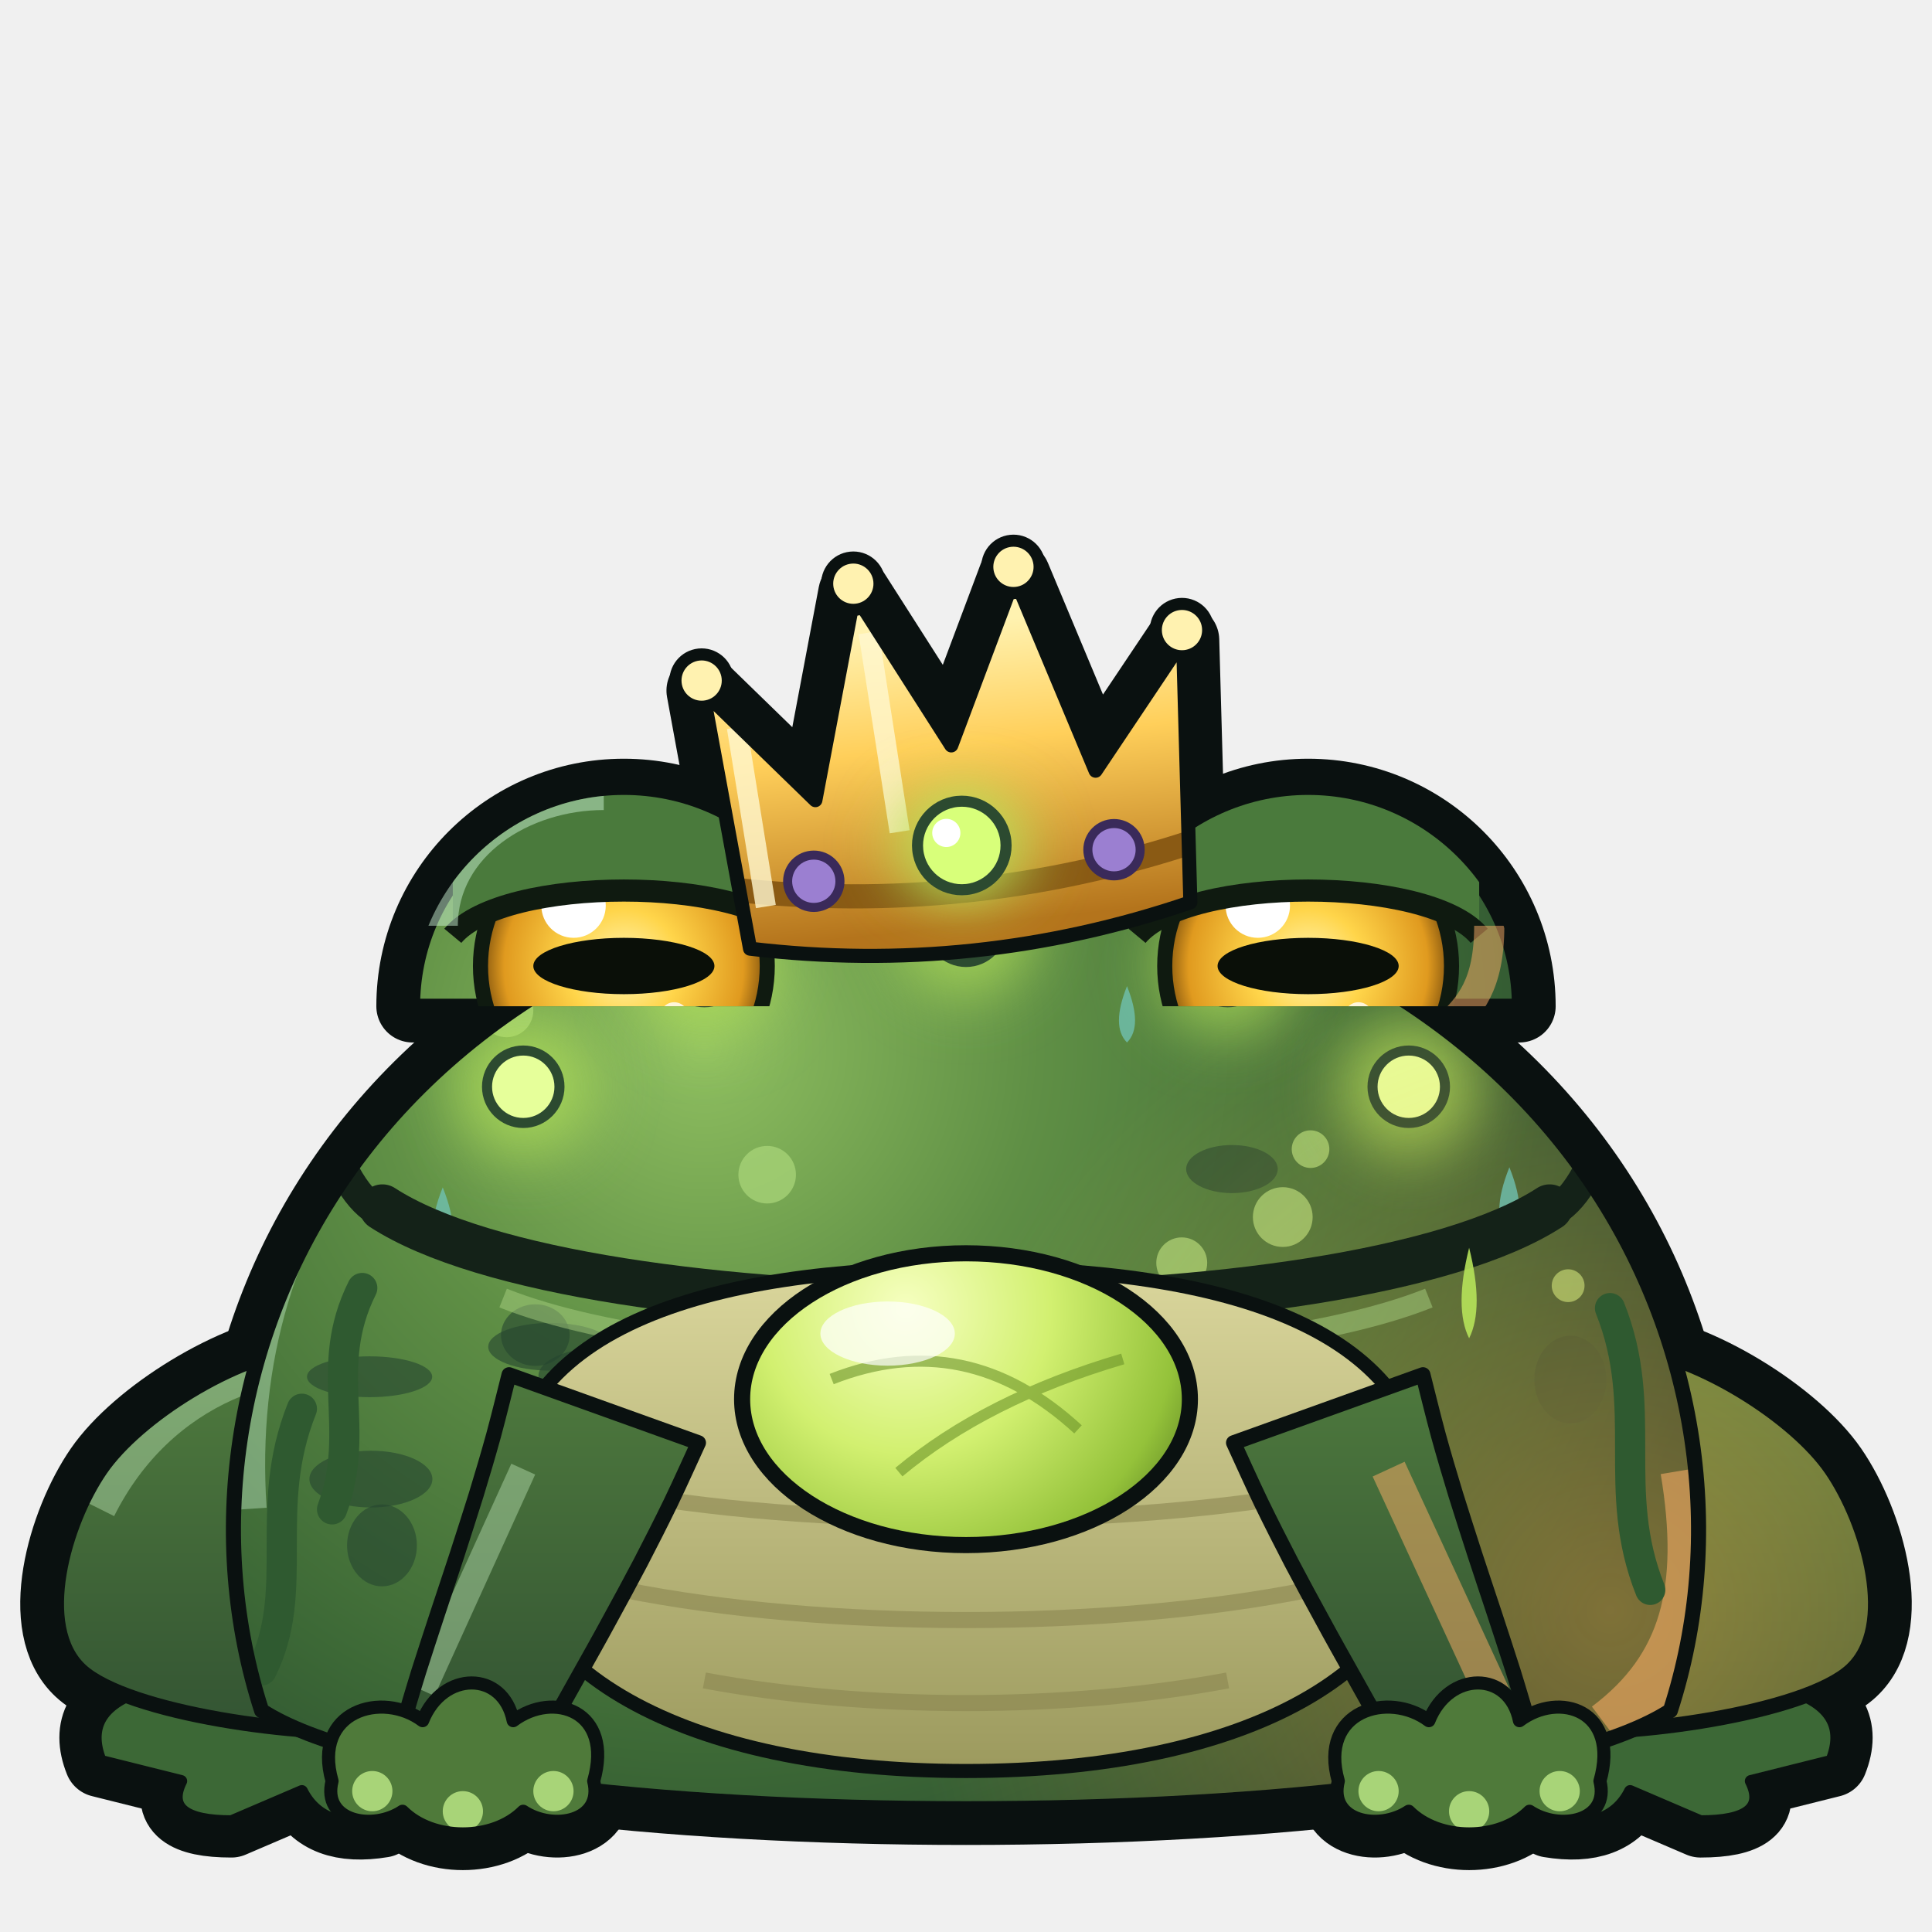
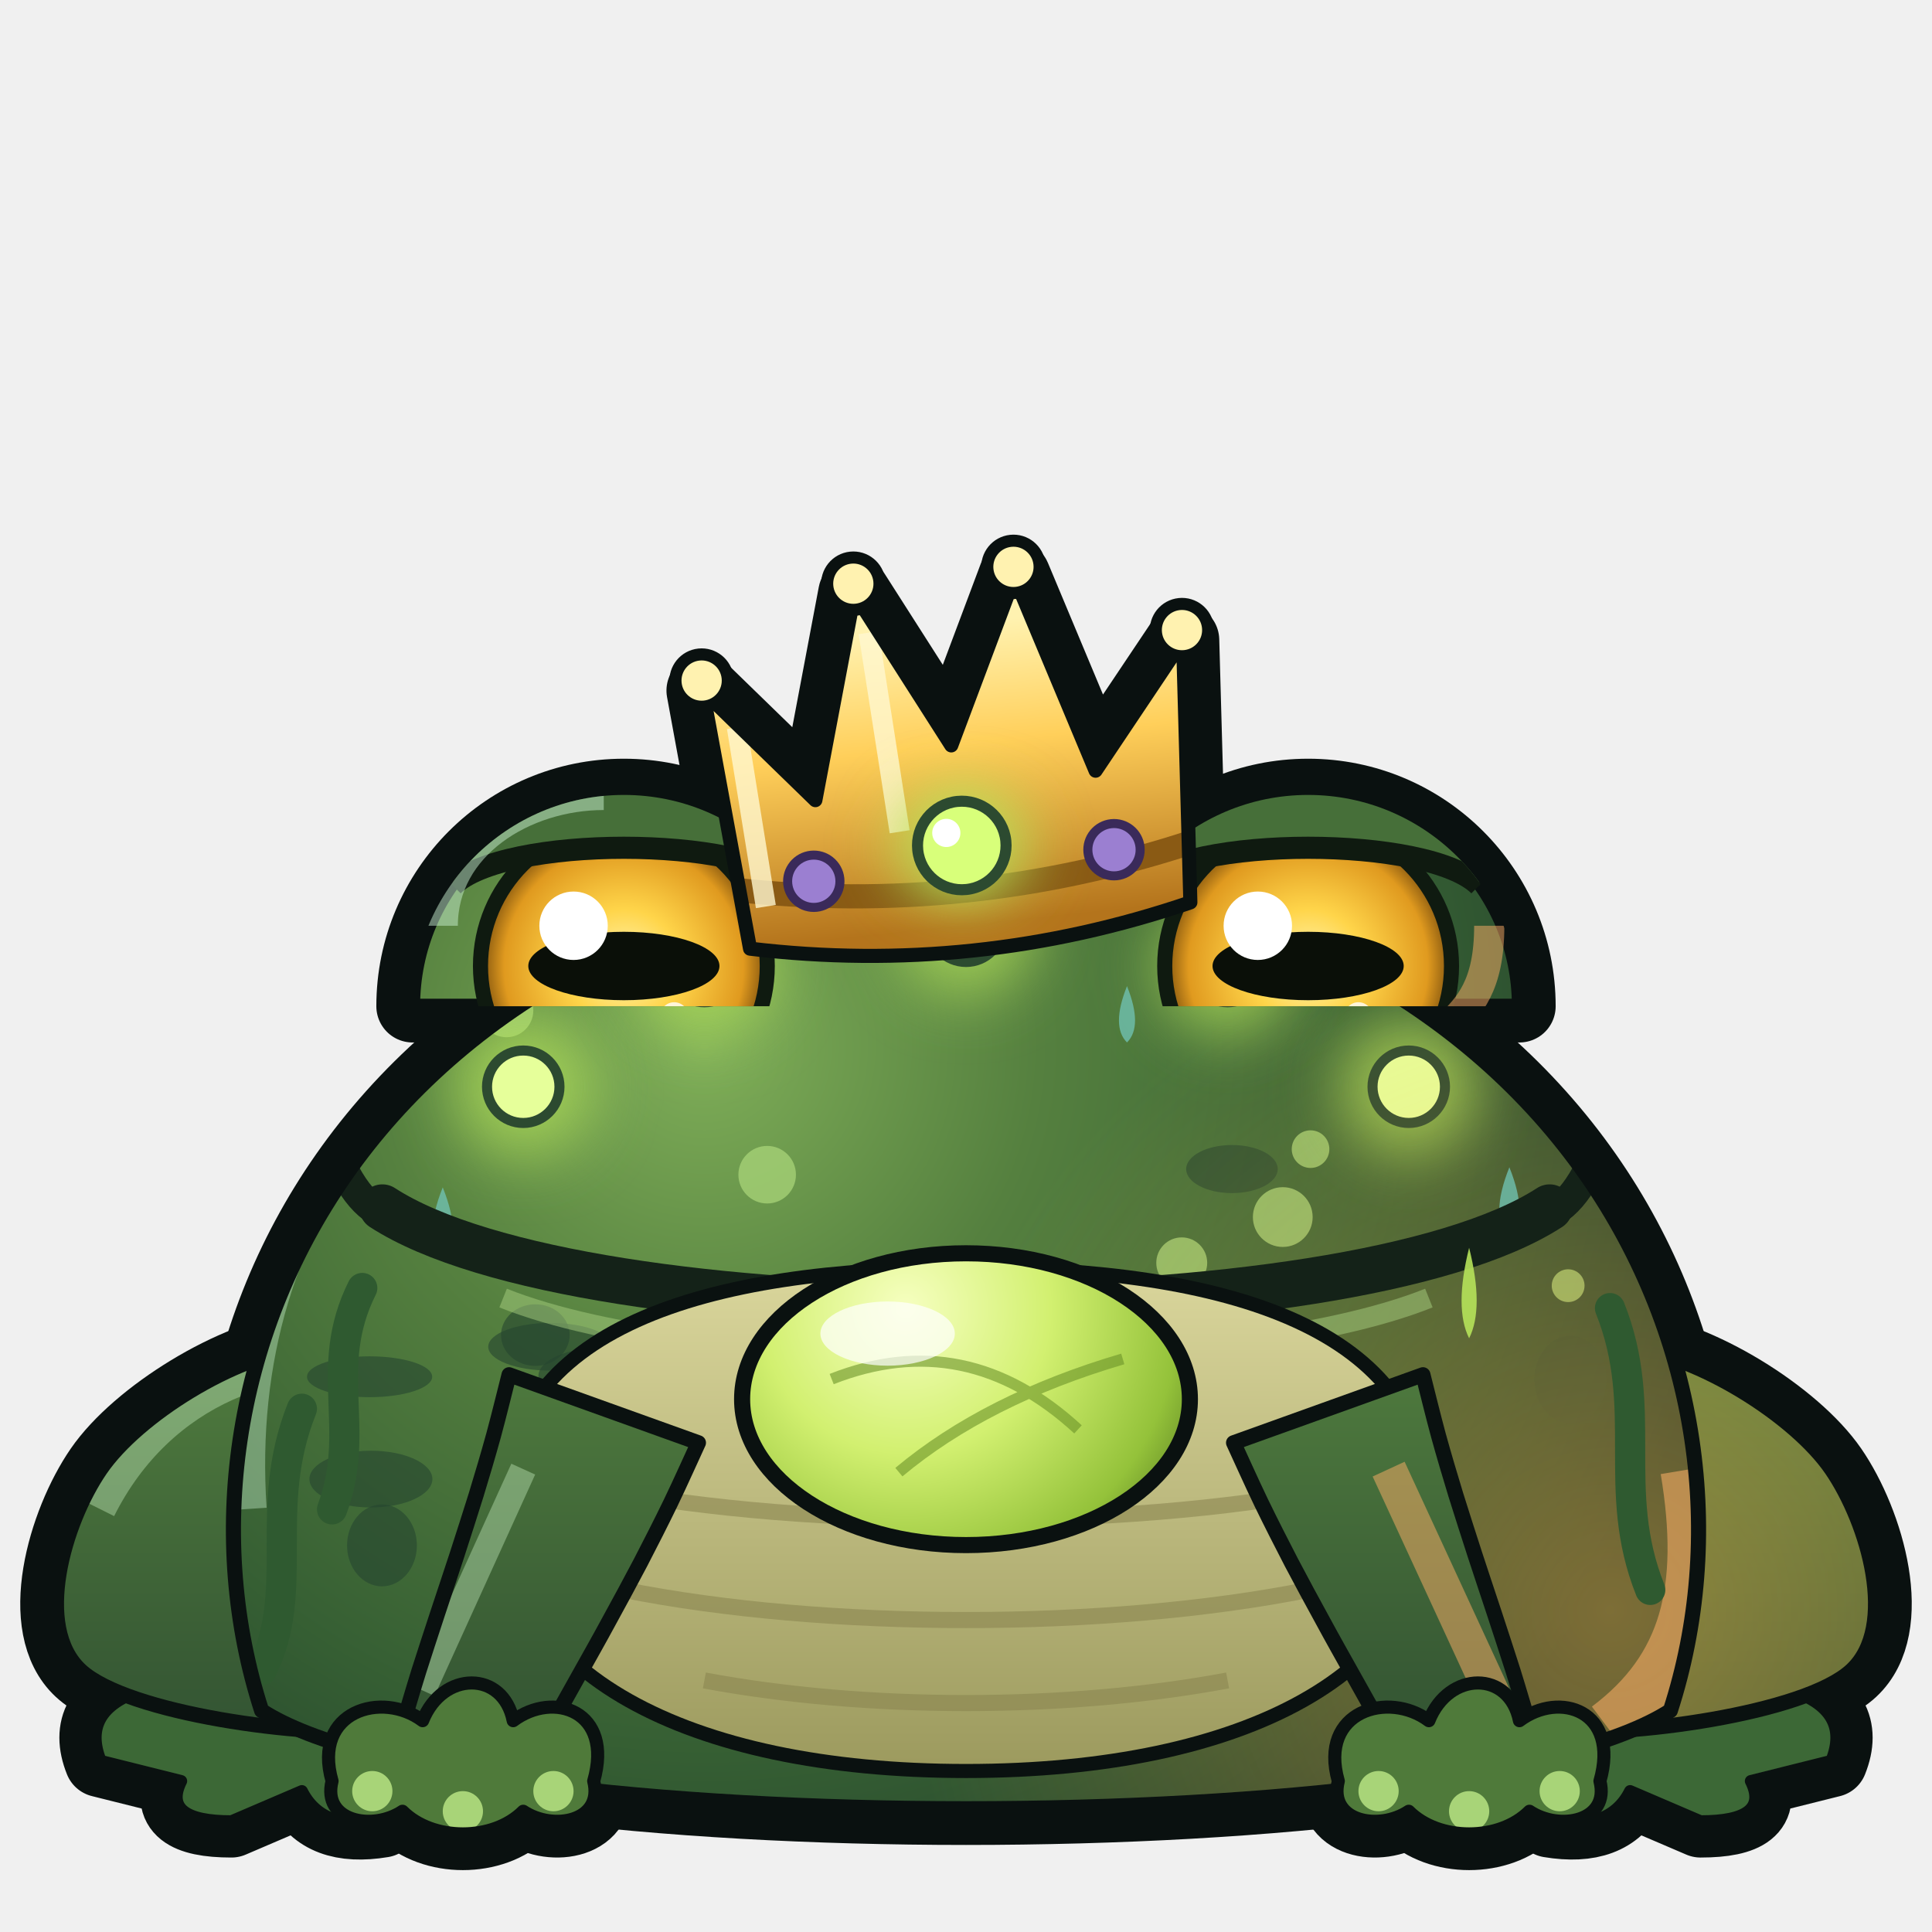
<svg xmlns="http://www.w3.org/2000/svg" viewBox="0 0 192 192" width="192" height="192">
  <defs>
    <radialGradient id="bq0-skin" gradientUnits="userSpaceOnUse" cx="70" cy="104" r="104">
-       <stop offset="0" stop-color="#8fbf60" />
-       <stop offset="0.32" stop-color="#5f8f45" />
-       <stop offset="0.68" stop-color="#3c6836" />
-       <stop offset="1" stop-color="#22402c" />
+       <stop offset="0" stop-color="#7fae58" />
+       <stop offset="0.32" stop-color="#55803f" />
+       <stop offset="0.68" stop-color="#355e33" />
+       <stop offset="1" stop-color="#1f3a2a" />
    </radialGradient>
    <linearGradient id="bq0-belly" gradientUnits="userSpaceOnUse" x1="0" y1="124" x2="0" y2="176">
      <stop offset="0" stop-color="#dcd89e" />
      <stop offset="1" stop-color="#9c9a5e" />
    </linearGradient>
    <radialGradient id="bq0-sac" gradientUnits="userSpaceOnUse" cx="90" cy="130" r="32">
      <stop offset="0" stop-color="#f6ffc0" />
      <stop offset="0.45" stop-color="#d2f070" />
      <stop offset="0.85" stop-color="#94c23a" />
      <stop offset="1" stop-color="#6a9228" />
    </radialGradient>
    <radialGradient id="bq0-iris" gradientUnits="userSpaceOnUse" cx="0" cy="0" r="14">
      <stop offset="0" stop-color="#fff6b8" />
      <stop offset="0.4" stop-color="#ffd54a" />
      <stop offset="0.85" stop-color="#e09a1f" />
      <stop offset="1" stop-color="#8a5a10" />
    </radialGradient>
    <linearGradient id="bq0-gold" gradientUnits="userSpaceOnUse" x1="0" y1="62" x2="0" y2="92">
      <stop offset="0" stop-color="#fff2b0" />
      <stop offset="0.4" stop-color="#ffcf5a" />
      <stop offset="1" stop-color="#b4741c" />
    </linearGradient>
    <linearGradient id="bq0-limb" gradientUnits="userSpaceOnUse" x1="0" y1="120" x2="0" y2="182">
      <stop offset="0" stop-color="#5a8a42" />
      <stop offset="1" stop-color="#2c4a30" />
    </linearGradient>
    <radialGradient id="bq0-warm" gradientUnits="userSpaceOnUse" cx="160" cy="160" r="70">
      <stop offset="0" stop-color="#ffb547" stop-opacity="0.42" />
      <stop offset="1" stop-color="#ffb547" stop-opacity="0" />
    </radialGradient>
    <filter id="bq0-glow" x="-60%" y="-60%" width="220%" height="220%">
      <feGaussianBlur stdDeviation="3" />
    </filter>
    <filter id="bq0-glow2" x="-60%" y="-60%" width="220%" height="220%">
      <feGaussianBlur stdDeviation="5" />
    </filter>
  </defs>
  <g>
    <path d="M 32 170 L 14 168 Q 8 170 10 175 L 18 177 Q 16 181 23 181 L 30 178 Q 32 182 38 181 L 42 175 Z" fill="#0a1110" stroke="#0a1110" stroke-width="7.2" stroke-linejoin="round" stroke-linecap="round" />
    <path d="M 8 166 C 3.33 161.67 6.33 151.33 10 146 C 13.67 140.67 23.33 134.67 30 134 C 36.67 133.33 46 137.33 50 142 C 54 146.67 56 157 54 162 C 52 167 45.67 171.33 38 172 C 30.33 172.67 12.67 170.33 8 166 Z" transform="translate(96 178) scale(1 1) translate(-96 -178)" fill="#0a1110" stroke="#0a1110" stroke-width="7.2" stroke-linejoin="round" stroke-linecap="round" />
    <path d="M 160 170 L 178 168 Q 184 170 182 175 L 174 177 Q 176 181 169 181 L 162 178 Q 160 182 154 181 L 150 175 Z" fill="#0a1110" stroke="#0a1110" stroke-width="7.2" stroke-linejoin="round" stroke-linecap="round" />
    <path d="M 184 166 C 188.67 161.67 185.67 151.33 182 146 C 178.33 140.67 168.67 134.67 162 134 C 155.33 133.33 146 137.33 142 142 C 138 146.67 136 157 138 162 C 140 167 146.33 171.33 154 172 C 161.67 172.67 179.33 170.33 184 166 Z" transform="translate(96 178) scale(1 1) translate(-96 -178)" fill="#0a1110" stroke="#0a1110" stroke-width="7.2" stroke-linejoin="round" stroke-linecap="round" />
    <path d="M 41 100 A 21 21 0 1 1 83 100 Z" transform="translate(96 178) scale(1 1) translate(-96 -178)" fill="#0a1110" stroke="#0a1110" stroke-width="7.2" stroke-linejoin="round" stroke-linecap="round" />
    <path d="M 109 100 A 21 21 0 1 1 151 100 Z" transform="translate(96 178) scale(1 1) translate(-96 -178)" fill="#0a1110" stroke="#0a1110" stroke-width="7.2" stroke-linejoin="round" stroke-linecap="round" />
    <path d="M 26 170 C 15 136 36 90 96 86 C 156 90 177 136 166 170 C 146 183 46 183 26 170 Z" transform="translate(96 178) scale(1 1) translate(-96 -178)" fill="#0a1110" stroke="#0a1110" stroke-width="7.2" stroke-linejoin="round" stroke-linecap="round" />
    <path d="M 50.59 136.62 C 50.33 137.63 49.59 140.67 49.05 142.65 C 48.5 144.64 47.92 146.59 47.32 148.56 C 46.71 150.53 46.06 152.51 45.43 154.48 C 44.79 156.44 44.13 158.4 43.49 160.34 C 42.86 162.27 42.22 164.2 41.63 166.06 C 41.05 167.92 40.27 170.59 40 171.5 L 52 176.5 C 52.44 175.69 53.74 173.29 54.66 171.62 C 55.59 169.95 56.56 168.25 57.54 166.48 C 58.53 164.71 59.56 162.89 60.57 161.02 C 61.59 159.16 62.63 157.24 63.65 155.3 C 64.66 153.35 65.7 151.31 66.66 149.33 C 67.62 147.34 68.95 144.37 69.41 143.38 Z" fill="#0a1110" stroke="#0a1110" stroke-width="7.2" stroke-linejoin="round" stroke-linecap="round" />
    <path d="M 33 177 C 31 170 38 168 42 171 C 44 166 50 166 51 171 C 55 168 61 170 59 177 C 60 181 55 182 52 180 C 49 183 43 183 40 180 C 37 182 32 181 33 177 Z" fill="#0a1110" stroke="#0a1110" stroke-width="7.2" stroke-linejoin="round" stroke-linecap="round" />
    <path d="M 122.59 143.38 C 123.05 144.37 124.38 147.34 125.34 149.33 C 126.3 151.31 127.34 153.35 128.35 155.3 C 129.37 157.24 130.41 159.16 131.43 161.02 C 132.44 162.89 133.47 164.71 134.46 166.48 C 135.44 168.25 136.41 169.95 137.34 171.62 C 138.26 173.29 139.56 175.69 140 176.5 L 152 171.5 C 151.73 170.59 150.95 167.92 150.37 166.06 C 149.78 164.2 149.14 162.27 148.51 160.34 C 147.87 158.4 147.21 156.44 146.57 154.48 C 145.94 152.51 145.29 150.53 144.68 148.56 C 144.08 146.59 143.5 144.64 142.95 142.65 C 142.41 140.67 141.67 137.63 141.41 136.62 Z" fill="#0a1110" stroke="#0a1110" stroke-width="7.2" stroke-linejoin="round" stroke-linecap="round" />
    <path d="M 133 177 C 131 170 138 168 142 171 C 144 166 150 166 151 171 C 155 168 161 170 159 177 C 160 181 155 182 152 180 C 149 183 143 183 140 180 C 137 182 132 181 133 177 Z" fill="#0a1110" stroke="#0a1110" stroke-width="7.2" stroke-linejoin="round" stroke-linecap="round" />
    <path d="M 74 92 L 72 66 L 82 78 L 88 58 L 96 74 L 104 58 L 110 78 L 120 66 L 118 92 Q 96 97 74 92 Z" transform="translate(96 178) scale(1 1) translate(-96 -178) rotate(-6 96 88)" fill="#0a1110" stroke="#0a1110" stroke-width="7.2" stroke-linejoin="round" stroke-linecap="round" />
  </g>
  <g>
    <g>
      <path d="M 32 170 L 14 168 Q 8 170 10 175 L 18 177 Q 16 181 23 181 L 30 178 Q 32 182 38 181 L 42 175 Z" fill="#3c6836" />
      <path d="M 32 170 L 14 168 Q 8 170 10 175 L 18 177 Q 16 181 23 181 L 30 178 Q 32 182 38 181 L 42 175 Z" fill="none" stroke="#0a1110" stroke-width="1.2" stroke-linejoin="round" stroke-linecap="round" />
    </g>
    <g transform="translate(96 178) scale(1 1) translate(-96 -178)">
      <path d="M 8 166 C 3.33 161.67 6.33 151.33 10 146 C 13.67 140.67 23.33 134.67 30 134 C 36.67 133.33 46 137.33 50 142 C 54 146.67 56 157 54 162 C 52 167 45.67 171.33 38 172 C 30.33 172.67 12.67 170.33 8 166 Z" fill="url(#bq0-limb)" />
      <clipPath id="bq0-c1">
        <path d="M 8 166 C 3.33 161.67 6.33 151.33 10 146 C 13.67 140.67 23.33 134.67 30 134 C 36.67 133.33 46 137.33 50 142 C 54 146.67 56 157 54 162 C 52 167 45.67 171.33 38 172 C 30.33 172.67 12.67 170.33 8 166 Z" />
      </clipPath>
      <g clip-path="url(#bq0-c1)">
        <path d="M 10 150 C 16 138 28 134 38 136" fill="none" stroke="#c8f0c0" stroke-width="3" opacity="0.4" />
      </g>
      <path d="M 8 166 C 3.33 161.67 6.33 151.33 10 146 C 13.67 140.67 23.33 134.67 30 134 C 36.67 133.33 46 137.33 50 142 C 54 146.67 56 157 54 162 C 52 167 45.67 171.33 38 172 C 30.33 172.67 12.67 170.33 8 166 Z" fill="none" stroke="#0a1110" stroke-width="1.5" stroke-linejoin="round" stroke-linecap="round" />
    </g>
    <g>
      <path d="M 160 170 L 178 168 Q 184 170 182 175 L 174 177 Q 176 181 169 181 L 162 178 Q 160 182 154 181 L 150 175 Z" fill="#3c6836" />
      <path d="M 160 170 L 178 168 Q 184 170 182 175 L 174 177 Q 176 181 169 181 L 162 178 Q 160 182 154 181 L 150 175 Z" fill="none" stroke="#0a1110" stroke-width="1.2" stroke-linejoin="round" stroke-linecap="round" />
    </g>
    <g transform="translate(96 178) scale(1 1) translate(-96 -178)">
      <path d="M 184 166 C 188.67 161.67 185.67 151.33 182 146 C 178.33 140.67 168.67 134.67 162 134 C 155.33 133.33 146 137.33 142 142 C 138 146.67 136 157 138 162 C 140 167 146.33 171.33 154 172 C 161.67 172.67 179.33 170.33 184 166 Z" fill="url(#bq0-limb)" />
      <clipPath id="bq0-c3">
        <path d="M 184 166 C 188.67 161.67 185.67 151.33 182 146 C 178.33 140.67 168.67 134.67 162 134 C 155.33 133.33 146 137.33 142 142 C 138 146.67 136 157 138 162 C 140 167 146.33 171.33 154 172 C 161.67 172.67 179.33 170.33 184 166 Z" />
      </clipPath>
      <g clip-path="url(#bq0-c3)">
        <rect x="100" y="120" width="92" height="70" fill="url(#bq0-warm)" />
      </g>
      <path d="M 184 166 C 188.67 161.67 185.67 151.33 182 146 C 178.33 140.67 168.67 134.67 162 134 C 155.33 133.33 146 137.33 142 142 C 138 146.67 136 157 138 162 C 140 167 146.33 171.33 154 172 C 161.67 172.67 179.33 170.33 184 166 Z" fill="none" stroke="#0a1110" stroke-width="1.5" stroke-linejoin="round" stroke-linecap="round" />
    </g>
    <g transform="translate(96 178) scale(1 1) translate(-96 -178)">
      <path d="M 41 100 A 21 21 0 1 1 83 100 Z" fill="url(#bq0-skin)" />
      <path d="M 41 100 A 21 21 0 1 1 83 100 Z" fill="none" stroke="#0a1110" stroke-width="1.5" stroke-linejoin="round" stroke-linecap="round" />
    </g>
    <g transform="translate(96 178) scale(1 1) translate(-96 -178)">
      <path d="M 109 100 A 21 21 0 1 1 151 100 Z" fill="url(#bq0-skin)" />
      <path d="M 109 100 A 21 21 0 1 1 151 100 Z" fill="none" stroke="#0a1110" stroke-width="1.5" stroke-linejoin="round" stroke-linecap="round" />
    </g>
    <g transform="translate(96 178) scale(1 1) translate(-96 -178)">
      <path d="M 26 170 C 15 136 36 90 96 86 C 156 90 177 136 166 170 C 146 183 46 183 26 170 Z" fill="url(#bq0-skin)" />
      <clipPath id="bq0-c6">
        <path d="M 26 170 C 15 136 36 90 96 86 C 156 90 177 136 166 170 C 146 183 46 183 26 170 Z" />
      </clipPath>
      <g clip-path="url(#bq0-c6)">
        <ellipse cx="34.07" cy="110.42" rx="3.91" ry="2.95" fill="#24452f" opacity="0.6" />
        <ellipse cx="36.86" cy="146.99" rx="6.11" ry="2.82" fill="#24452f" opacity="0.6" />
        <ellipse cx="71.92" cy="152.57" rx="5.65" ry="4.99" fill="#24452f" opacity="0.6" />
        <ellipse cx="156.06" cy="137.1" rx="3.58" ry="4.36" fill="#24452f" opacity="0.6" />
        <ellipse cx="118.13" cy="133.64" rx="5.62" ry="2.44" fill="#24452f" opacity="0.6" />
        <ellipse cx="52.16" cy="148.07" rx="4.76" ry="3.93" fill="#24452f" opacity="0.6" />
        <ellipse cx="53.2" cy="132.68" rx="3.41" ry="3.06" fill="#24452f" opacity="0.6" />
        <ellipse cx="37.96" cy="153.58" rx="3.47" ry="4.07" fill="#24452f" opacity="0.6" />
        <ellipse cx="59.9" cy="136.74" rx="6.39" ry="2.82" fill="#24452f" opacity="0.6" />
        <ellipse cx="122.43" cy="116.18" rx="4.55" ry="2.39" fill="#24452f" opacity="0.6" />
        <ellipse cx="36.73" cy="136.82" rx="6.22" ry="2.03" fill="#24452f" opacity="0.6" />
        <ellipse cx="54.7" cy="133.84" rx="6.18" ry="2.37" fill="#24452f" opacity="0.6" />
        <circle cx="155.84" cy="127.77" r="1.63" fill="#a8d478" opacity="0.75" />
        <circle cx="130.24" cy="114.2" r="1.87" fill="#a8d478" opacity="0.75" />
        <circle cx="115.61" cy="137.77" r="2.34" fill="#a8d478" opacity="0.75" />
        <circle cx="50.34" cy="100.42" r="2.66" fill="#a8d478" opacity="0.75" />
        <circle cx="114.99" cy="139.02" r="2.81" fill="#a8d478" opacity="0.75" />
        <circle cx="103.86" cy="144.69" r="1.66" fill="#a8d478" opacity="0.75" />
        <circle cx="95.18" cy="145.38" r="3.16" fill="#a8d478" opacity="0.75" />
        <circle cx="117.44" cy="125.5" r="2.53" fill="#a8d478" opacity="0.75" />
        <circle cx="76.24" cy="116.74" r="2.86" fill="#a8d478" opacity="0.75" />
        <circle cx="127.48" cy="120.95" r="2.97" fill="#a8d478" opacity="0.75" />
        <circle cx="52" cy="108" r="7" fill="#b6e35a" filter="url(#bq0-glow)" opacity="0.7" />
        <circle cx="52" cy="108" r="3.6" fill="#e6ff9a" stroke="#2c4a30" stroke-width="1" />
        <circle cx="70" cy="96" r="7" fill="#b6e35a" filter="url(#bq0-glow)" opacity="0.7" />
        <circle cx="70" cy="96" r="3.6" fill="#e6ff9a" stroke="#2c4a30" stroke-width="1" />
        <circle cx="122" cy="96" r="7" fill="#b6e35a" filter="url(#bq0-glow)" opacity="0.7" />
        <circle cx="122" cy="96" r="3.6" fill="#e6ff9a" stroke="#2c4a30" stroke-width="1" />
        <circle cx="140" cy="108" r="7" fill="#b6e35a" filter="url(#bq0-glow)" opacity="0.7" />
        <circle cx="140" cy="108" r="3.6" fill="#e6ff9a" stroke="#2c4a30" stroke-width="1" />
        <circle cx="96" cy="92" r="7" fill="#b6e35a" filter="url(#bq0-glow)" opacity="0.7" />
        <circle cx="96" cy="92" r="3.6" fill="#e6ff9a" stroke="#2c4a30" stroke-width="1" />
        <rect x="80" y="100" width="112" height="90" fill="url(#bq0-warm)" />
        <path d="M 24 150 C 22 120 40 96 76 89" fill="none" stroke="#c8f0d0" stroke-width="5" opacity="0.4" />
        <path d="M 168 146 C 170 158 168 166 160 172" fill="none" stroke="#ffb067" stroke-width="6" opacity="0.55" />
        <path d="M 30 140 C 26 150 30 158 26 166 M 36 128 C 32 136 36 142 33 150 M 160 130 C 164 140 160 148 164 158" fill="none" stroke="#2f5a30" stroke-width="3" stroke-linecap="round" />
        <path d="M 44 118 q -2 5 0 7 q 2 -2 0 -7 Z M 150 116 q -2 5 0 7 q 2 -2 0 -7 Z M 112 98 q -1.6 4 0 5.6 q 1.6 -1.6 0 -5.6 Z" fill="#6fc0b0" opacity="0.8" />
        <path d="M 38 120 C 58 133 134 133 154 120" fill="none" stroke="#142218" stroke-width="4.6" stroke-linecap="round" />
        <path d="M 34 116 C 36 120 38 121 40 121 M 158 116 C 156 120 154 121 152 121" fill="none" stroke="#142218" stroke-width="3" stroke-linecap="round" />
        <path d="M 50 129 C 70 137 122 137 142 129" fill="none" stroke="#a8d080" stroke-width="2" opacity="0.5" />
        <path d="M 146 124 q -1.5 6 0 9 q 1.5 -3 0 -9 Z" fill="#b6e35a" opacity="0.9" />
      </g>
      <path d="M 26 170 C 15 136 36 90 96 86 C 156 90 177 136 166 170 C 146 183 46 183 26 170 Z" fill="none" stroke="#0a1110" stroke-width="1.5" stroke-linejoin="round" stroke-linecap="round" />
    </g>
    <g transform="translate(96 178) scale(1 1) translate(-96 -178)">
      <path d="M 50 150 C 50 132 70 126 96 126 C 122 126 142 132 142 150 C 142 166 124 176 96 176 C 68 176 50 166 50 150 Z" fill="url(#bq0-belly)" />
      <clipPath id="bq0-c7">
        <path d="M 50 150 C 50 132 70 126 96 126 C 122 126 142 132 142 150 C 142 166 124 176 96 176 C 68 176 50 166 50 150 Z" />
      </clipPath>
      <g clip-path="url(#bq0-c7)">
        <path d="M 60 148 C 80 152 112 152 132 148 M 62 158 C 82 162 110 162 130 158 M 70 167 C 86 170 106 170 122 167" fill="none" stroke="#8a8650" stroke-width="1.6" opacity="0.6" />
      </g>
      <path d="M 50 150 C 50 132 70 126 96 126 C 122 126 142 132 142 150 C 142 166 124 176 96 176 C 68 176 50 166 50 150 Z" fill="none" stroke="#0a1110" stroke-width="1.4" stroke-linejoin="round" stroke-linecap="round" />
    </g>
    <g transform="translate(96 178) scale(1 1) translate(-96 -178)">
      <path d="M 73.75 139.05 A 22.25 14.5 0 1 0 118.25 139.05 A 22.25 14.5 0 1 0 73.75 139.05 Z" fill="url(#bq0-sac)" />
      <clipPath id="bq0-c8">
        <path d="M 73.75 139.05 A 22.25 14.5 0 1 0 118.25 139.05 A 22.25 14.5 0 1 0 73.75 139.05 Z" />
      </clipPath>
      <g clip-path="url(#bq0-c8)">
        <path d="M 82.65 137.05 Q 96 131.8 107.13 142.05 M 89.33 146.3 Q 98 139.05 111.58 135.05" fill="none" stroke="#6a9228" stroke-width="1.1" opacity="0.6" />
        <ellipse cx="88.21" cy="132.53" rx="6.68" ry="3.19" fill="#ffffff" opacity="0.7" />
      </g>
      <path d="M 73.75 139.05 A 22.25 14.5 0 1 0 118.25 139.05 A 22.25 14.5 0 1 0 73.75 139.05 Z" fill="none" stroke="#0a1110" stroke-width="1.6" stroke-linejoin="round" stroke-linecap="round" />
    </g>
    <g>
      <path d="M 50.59 136.62 C 50.33 137.63 49.59 140.67 49.05 142.65 C 48.5 144.64 47.92 146.59 47.32 148.56 C 46.71 150.53 46.06 152.51 45.43 154.48 C 44.79 156.44 44.13 158.4 43.49 160.34 C 42.86 162.27 42.22 164.2 41.63 166.06 C 41.05 167.92 40.27 170.59 40 171.5 L 52 176.5 C 52.44 175.69 53.74 173.29 54.66 171.62 C 55.59 169.95 56.56 168.25 57.54 166.48 C 58.53 164.71 59.56 162.89 60.57 161.02 C 61.59 159.16 62.63 157.24 63.65 155.3 C 64.66 153.35 65.7 151.31 66.66 149.33 C 67.62 147.34 68.95 144.37 69.41 143.38 Z" fill="url(#bq0-limb)" />
      <clipPath id="bq0-c9">
        <path d="M 50.59 136.62 C 50.33 137.63 49.59 140.67 49.05 142.65 C 48.5 144.64 47.92 146.59 47.32 148.56 C 46.71 150.53 46.06 152.51 45.43 154.48 C 44.79 156.44 44.13 158.4 43.49 160.34 C 42.86 162.27 42.22 164.2 41.63 166.06 C 41.05 167.92 40.27 170.59 40 171.5 L 52 176.5 C 52.44 175.69 53.74 173.29 54.66 171.62 C 55.59 169.95 56.56 168.25 57.54 166.48 C 58.53 164.71 59.56 162.89 60.57 161.02 C 61.59 159.16 62.63 157.24 63.65 155.3 C 64.66 153.35 65.7 151.31 66.66 149.33 C 67.62 147.34 68.95 144.37 69.41 143.38 Z" />
      </clipPath>
      <g clip-path="url(#bq0-c9)">
        <path d="M 52 146 L 42 168" stroke="#c8f0c0" stroke-width="2.6" opacity="0.4" />
      </g>
      <path d="M 50.59 136.62 C 50.33 137.63 49.59 140.67 49.05 142.65 C 48.5 144.64 47.92 146.59 47.32 148.56 C 46.71 150.53 46.06 152.51 45.43 154.48 C 44.79 156.44 44.13 158.4 43.49 160.34 C 42.86 162.27 42.22 164.2 41.63 166.06 C 41.05 167.92 40.27 170.59 40 171.5 L 52 176.5 C 52.44 175.69 53.74 173.29 54.66 171.62 C 55.59 169.95 56.56 168.25 57.54 166.48 C 58.53 164.71 59.56 162.89 60.57 161.02 C 61.59 159.16 62.63 157.24 63.65 155.3 C 64.66 153.35 65.7 151.31 66.66 149.33 C 67.62 147.34 68.95 144.37 69.41 143.38 Z" fill="none" stroke="#0a1110" stroke-width="1.5" stroke-linejoin="round" stroke-linecap="round" />
    </g>
    <g>
      <path d="M 33 177 C 31 170 38 168 42 171 C 44 166 50 166 51 171 C 55 168 61 170 59 177 C 60 181 55 182 52 180 C 49 183 43 183 40 180 C 37 182 32 181 33 177 Z" fill="#4f7a3a" />
      <clipPath id="bq0-c10">
        <path d="M 33 177 C 31 170 38 168 42 171 C 44 166 50 166 51 171 C 55 168 61 170 59 177 C 60 181 55 182 52 180 C 49 183 43 183 40 180 C 37 182 32 181 33 177 Z" />
      </clipPath>
      <g clip-path="url(#bq0-c10)">
        <circle cx="37" cy="178" r="2" fill="#a8d478" />
        <circle cx="46" cy="180" r="2" fill="#a8d478" />
        <circle cx="55" cy="178" r="2" fill="#a8d478" />
      </g>
      <path d="M 33 177 C 31 170 38 168 42 171 C 44 166 50 166 51 171 C 55 168 61 170 59 177 C 60 181 55 182 52 180 C 49 183 43 183 40 180 C 37 182 32 181 33 177 Z" fill="none" stroke="#0a1110" stroke-width="1.3" stroke-linejoin="round" stroke-linecap="round" />
    </g>
    <g>
      <path d="M 122.59 143.38 C 123.05 144.37 124.38 147.34 125.34 149.33 C 126.3 151.31 127.34 153.35 128.35 155.3 C 129.37 157.24 130.41 159.16 131.43 161.02 C 132.44 162.89 133.47 164.71 134.46 166.48 C 135.44 168.25 136.41 169.95 137.34 171.62 C 138.26 173.29 139.56 175.69 140 176.5 L 152 171.5 C 151.73 170.59 150.95 167.92 150.37 166.06 C 149.78 164.2 149.14 162.27 148.51 160.34 C 147.87 158.4 147.21 156.44 146.57 154.48 C 145.94 152.51 145.29 150.53 144.68 148.56 C 144.08 146.59 143.5 144.64 142.95 142.65 C 142.41 140.67 141.67 137.63 141.41 136.62 Z" fill="url(#bq0-limb)" />
      <clipPath id="bq0-c11">
        <path d="M 122.59 143.38 C 123.05 144.37 124.38 147.34 125.34 149.33 C 126.3 151.31 127.34 153.35 128.35 155.3 C 129.37 157.24 130.41 159.16 131.43 161.02 C 132.44 162.89 133.47 164.71 134.46 166.48 C 135.44 168.25 136.41 169.95 137.34 171.62 C 138.26 173.29 139.56 175.69 140 176.5 L 152 171.5 C 151.73 170.59 150.95 167.92 150.37 166.06 C 149.78 164.2 149.14 162.27 148.51 160.34 C 147.87 158.4 147.21 156.44 146.57 154.48 C 145.94 152.51 145.29 150.53 144.68 148.56 C 144.08 146.59 143.5 144.64 142.95 142.65 C 142.41 140.67 141.67 137.63 141.41 136.62 Z" />
      </clipPath>
      <g clip-path="url(#bq0-c11)">
        <path d="M 138 146 L 150 172" stroke="#ffb067" stroke-width="3.5" opacity="0.5" />
      </g>
      <path d="M 122.59 143.38 C 123.05 144.37 124.38 147.34 125.34 149.33 C 126.3 151.31 127.34 153.35 128.35 155.3 C 129.37 157.24 130.41 159.16 131.43 161.02 C 132.44 162.89 133.47 164.71 134.46 166.48 C 135.44 168.25 136.41 169.95 137.34 171.62 C 138.26 173.29 139.56 175.69 140 176.5 L 152 171.5 C 151.73 170.59 150.95 167.92 150.37 166.06 C 149.78 164.2 149.14 162.27 148.51 160.34 C 147.87 158.4 147.21 156.44 146.57 154.48 C 145.94 152.51 145.29 150.53 144.68 148.56 C 144.08 146.59 143.5 144.64 142.95 142.65 C 142.41 140.67 141.67 137.63 141.41 136.62 Z" fill="none" stroke="#0a1110" stroke-width="1.5" stroke-linejoin="round" stroke-linecap="round" />
    </g>
    <g>
      <path d="M 133 177 C 131 170 138 168 142 171 C 144 166 150 166 151 171 C 155 168 161 170 159 177 C 160 181 155 182 152 180 C 149 183 143 183 140 180 C 137 182 132 181 133 177 Z" fill="#4f7a3a" />
      <clipPath id="bq0-c12">
        <path d="M 133 177 C 131 170 138 168 142 171 C 144 166 150 166 151 171 C 155 168 161 170 159 177 C 160 181 155 182 152 180 C 149 183 143 183 140 180 C 137 182 132 181 133 177 Z" />
      </clipPath>
      <g clip-path="url(#bq0-c12)">
        <circle cx="137" cy="178" r="2" fill="#a8d478" />
        <circle cx="146" cy="180" r="2" fill="#a8d478" />
        <circle cx="155" cy="178" r="2" fill="#a8d478" />
      </g>
      <path d="M 133 177 C 131 170 138 168 142 171 C 144 166 150 166 151 171 C 155 168 161 170 159 177 C 160 181 155 182 152 180 C 149 183 143 183 140 180 C 137 182 132 181 133 177 Z" fill="none" stroke="#0a1110" stroke-width="1.3" stroke-linejoin="round" stroke-linecap="round" />
    </g>
    <g transform="translate(96 178) scale(1 1) translate(-96 -178)">
      <path d="M 41 100 A 21 21 0 1 1 83 100 Z" fill="none" />
      <clipPath id="bq0-c13">
        <path d="M 41 100 A 21 21 0 1 1 83 100 Z" />
      </clipPath>
      <g clip-path="url(#bq0-c13)">
        <circle cx="62" cy="96" r="15" fill="#0f1a10" />
        <g transform="translate(62 96)">
          <circle r="13.5" fill="url(#bq0-iris)" />
-           <ellipse rx="9" ry="2.8" fill="#0a0f08" />
-           <circle cx="-5" cy="-6" r="3.2" fill="#ffffff" />
+           <ellipse rx="9.5" ry="3.4" fill="#0a0f08" />
+           <circle cx="-5" cy="-4" r="3.4" fill="#ffffff" />
          <circle cx="5" cy="5" r="1.4" fill="#ffffff" opacity="0.8" />
        </g>
-         <path d="M 45 93 C 50 87 74 87 79 93 L 79 76 L 45 76 Z" fill="#4a7a3c" />
-         <path d="M 45 93 C 50 87 74 87 79 93" fill="none" stroke="#0f1a10" stroke-width="2.2" />
+         <path d="M 45 88 C 50 83 74 83 79 88 L 79 74 L 45 74 Z" fill="#466f39" />
+         <path d="M 45 88 C 50 83 74 83 79 88" fill="none" stroke="#0f1a10" stroke-width="2.2" />
+         <path d="M 47 105 C 54 110 70 110 77 105" fill="none" stroke="#0f1a10" stroke-width="1.6" />
        <path d="M 44 92 C 44 84 52 79 60 79" fill="none" stroke="#c8f0d0" stroke-width="3" opacity="0.5" />
      </g>
    </g>
    <g transform="translate(96 178) scale(1 1) translate(-96 -178)">
      <path d="M 109 100 A 21 21 0 1 1 151 100 Z" fill="none" />
      <clipPath id="bq0-c14">
        <path d="M 109 100 A 21 21 0 1 1 151 100 Z" />
      </clipPath>
      <g clip-path="url(#bq0-c14)">
        <circle cx="130" cy="96" r="15" fill="#0f1a10" />
        <g transform="translate(130 96)">
          <circle r="13.5" fill="url(#bq0-iris)" />
-           <ellipse rx="9" ry="2.8" fill="#0a0f08" />
-           <circle cx="-5" cy="-6" r="3.2" fill="#ffffff" />
+           <ellipse rx="9.5" ry="3.4" fill="#0a0f08" />
+           <circle cx="-5" cy="-4" r="3.4" fill="#ffffff" />
          <circle cx="5" cy="5" r="1.4" fill="#ffffff" opacity="0.8" />
        </g>
-         <path d="M 113 93 C 118 87 142 87 147 93 L 147 76 L 113 76 Z" fill="#4a7a3c" />
-         <path d="M 113 93 C 118 87 142 87 147 93" fill="none" stroke="#0f1a10" stroke-width="2.2" />
+         <path d="M 113 88 C 118 83 142 83 147 88 L 147 74 L 113 74 Z" fill="#466f39" />
+         <path d="M 113 88 C 118 83 142 83 147 88" fill="none" stroke="#0f1a10" stroke-width="2.2" />
+         <path d="M 115 105 C 122 110 138 110 145 105" fill="none" stroke="#0f1a10" stroke-width="1.6" />
        <path d="M 148 92 C 148 98 146 100 144 102" fill="none" stroke="#ffb067" stroke-width="3" opacity="0.5" />
      </g>
    </g>
    <g transform="translate(96 178) scale(1 1) translate(-96 -178) rotate(-6 96 88)">
      <path d="M 74 92 L 72 66 L 82 78 L 88 58 L 96 74 L 104 58 L 110 78 L 120 66 L 118 92 Q 96 97 74 92 Z" fill="url(#bq0-gold)" />
      <clipPath id="bq0-c15">
        <path d="M 74 92 L 72 66 L 82 78 L 88 58 L 96 74 L 104 58 L 110 78 L 120 66 L 118 92 Q 96 97 74 92 Z" />
      </clipPath>
      <g clip-path="url(#bq0-c15)">
        <path d="M 73 86 Q 96 91 119 86" fill="none" stroke="#8a5a14" stroke-width="2.4" />
        <path d="M 75 70 L 76 88 M 89 62 L 90 82" stroke="#fff8d0" stroke-width="2" opacity="0.8" />
        <circle cx="96" cy="84" r="6" fill="#b6e35a" filter="url(#bq0-glow)" />
        <circle cx="96" cy="84" r="4.4" fill="#d8ff7a" stroke="#2c4a30" stroke-width="1.1" />
        <circle cx="94.6" cy="82.6" r="1.4" fill="#ffffff" />
        <circle cx="81" cy="86" r="2.6" fill="#9b7fd1" stroke="#3a2a5a" stroke-width="0.9" />
        <circle cx="111" cy="86" r="2.6" fill="#9b7fd1" stroke="#3a2a5a" stroke-width="0.9" />
      </g>
      <path d="M 74 92 L 72 66 L 82 78 L 88 58 L 96 74 L 104 58 L 110 78 L 120 66 L 118 92 Q 96 97 74 92 Z" fill="none" stroke="#0a1110" stroke-width="1.4" stroke-linejoin="round" stroke-linecap="round" />
      <circle cx="72" cy="65" r="2.6" fill="#fff2b0" stroke="#0a1110" stroke-width="1.2" />
      <circle cx="88" cy="57" r="2.6" fill="#fff2b0" stroke="#0a1110" stroke-width="1.2" />
      <circle cx="104" cy="57" r="2.6" fill="#fff2b0" stroke="#0a1110" stroke-width="1.2" />
      <circle cx="120" cy="65" r="2.6" fill="#fff2b0" stroke="#0a1110" stroke-width="1.2" />
    </g>
  </g>
</svg>
